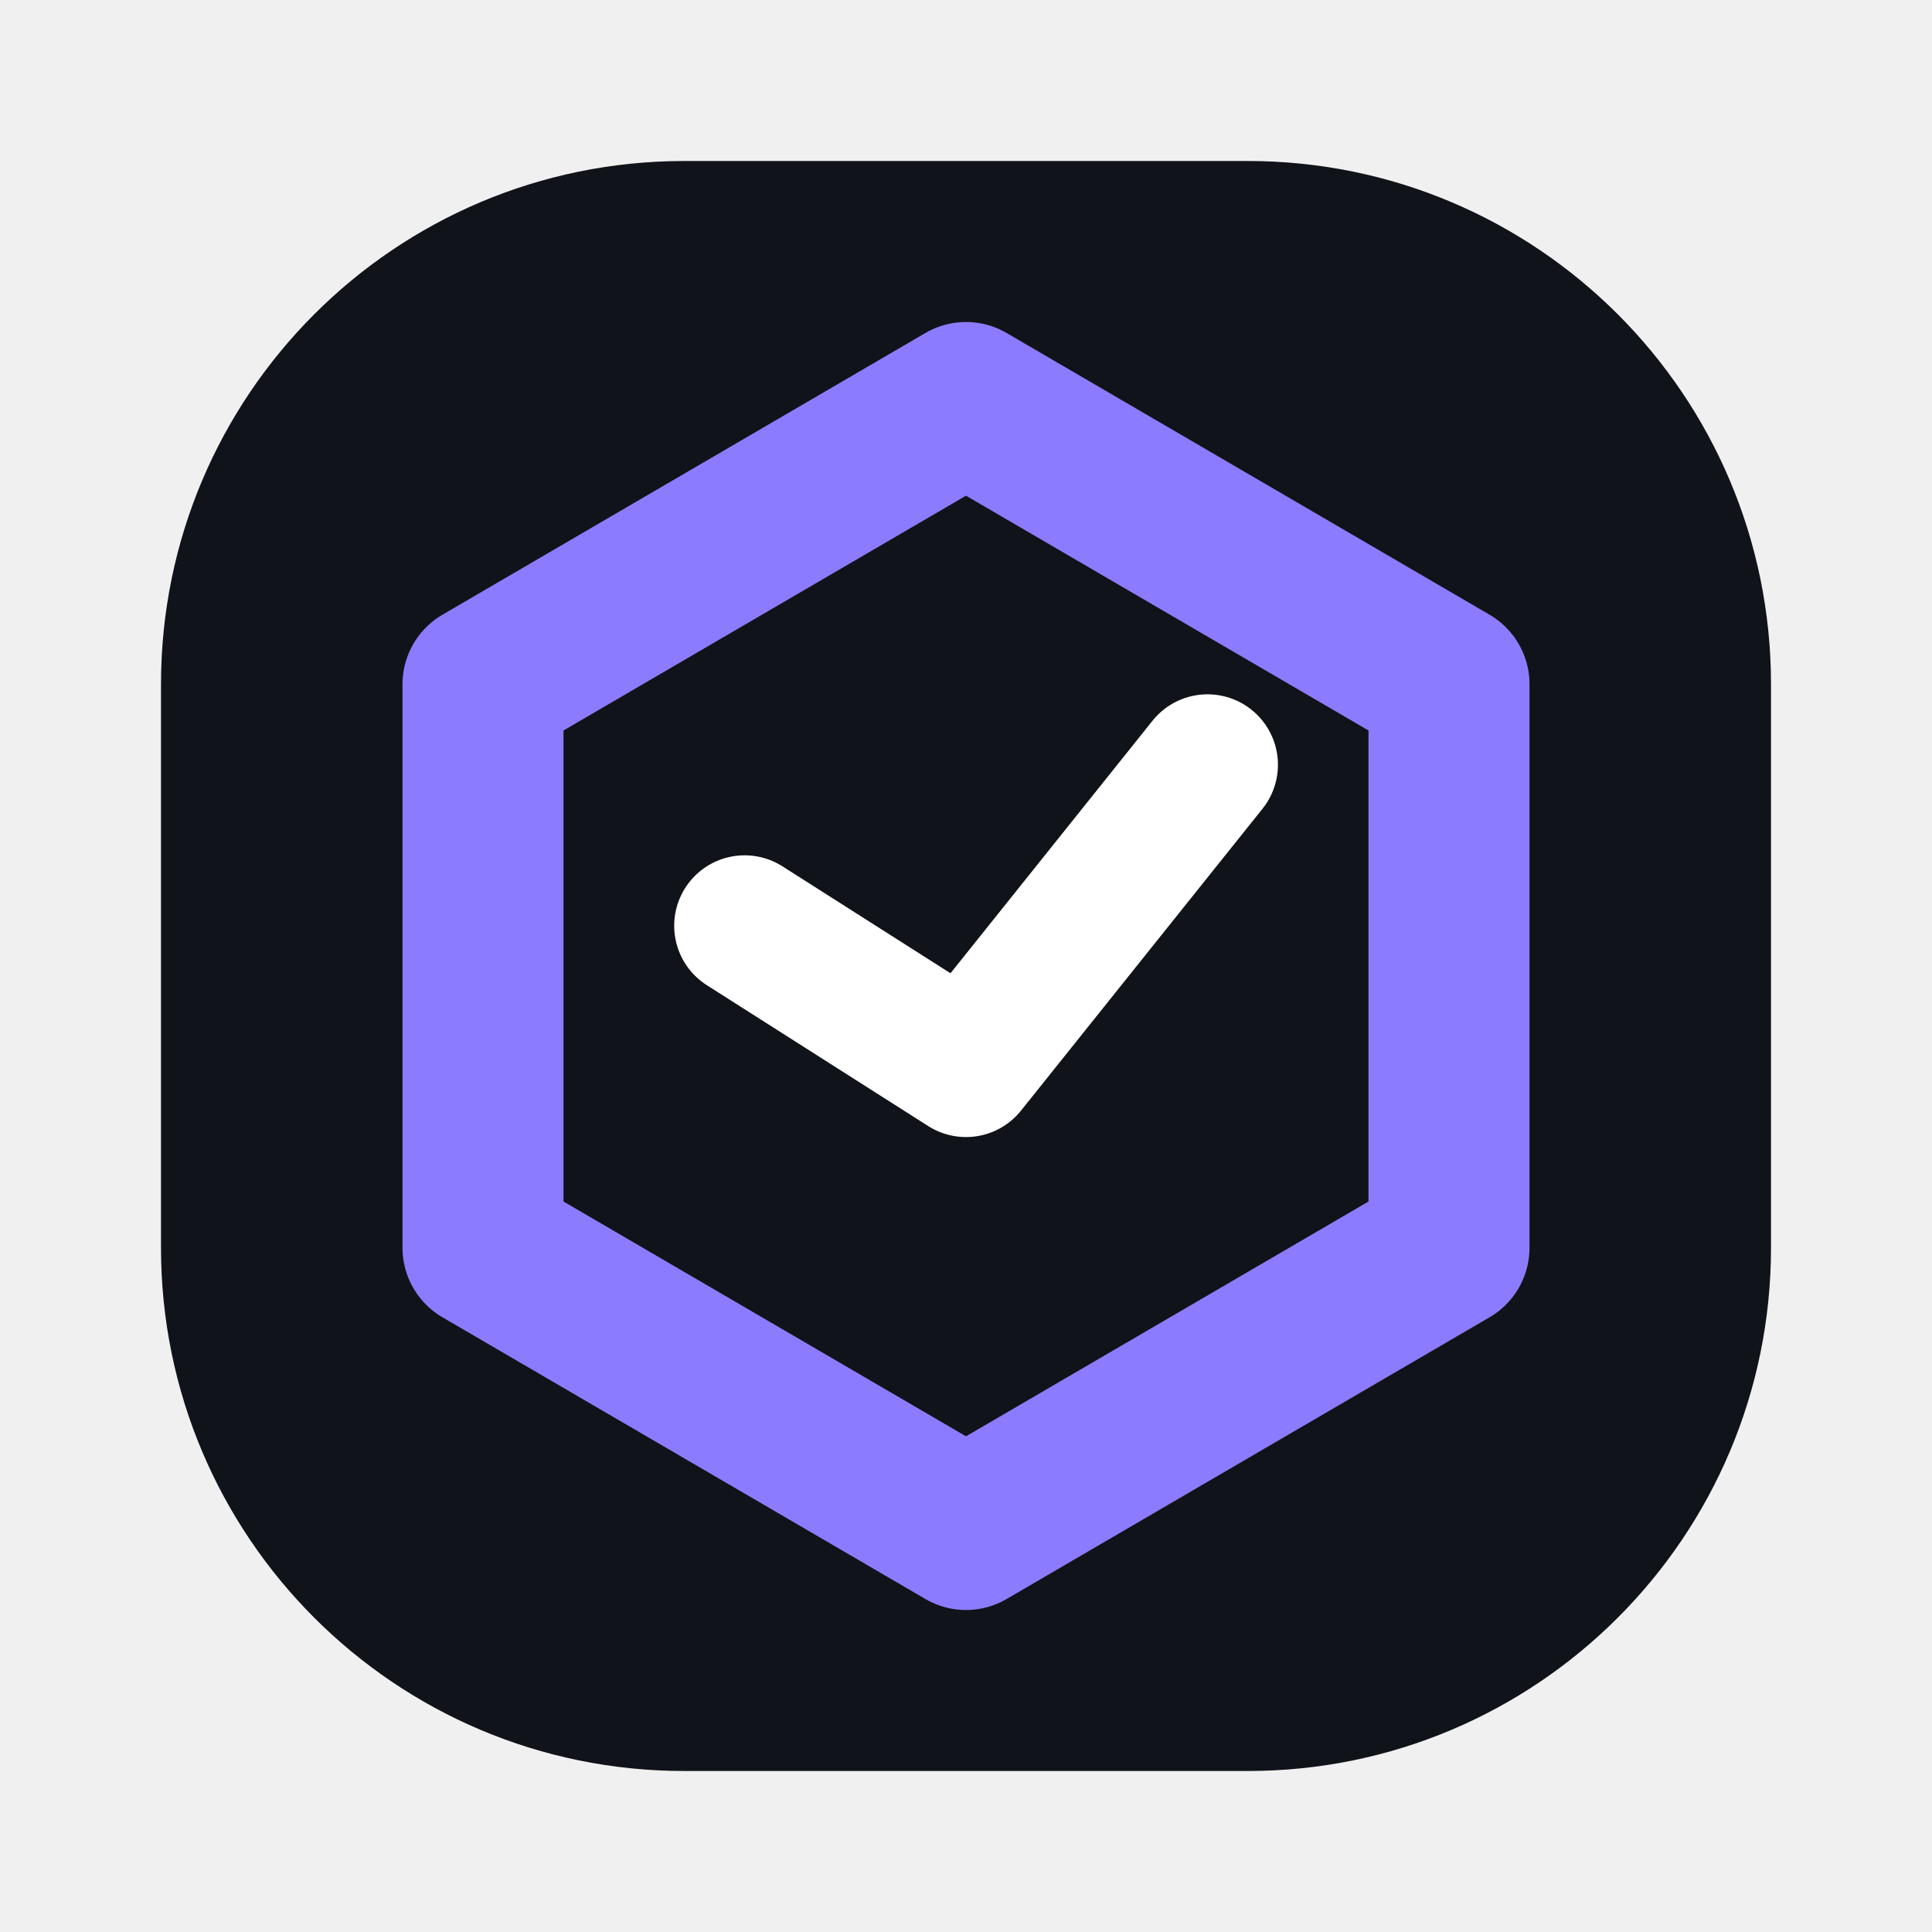
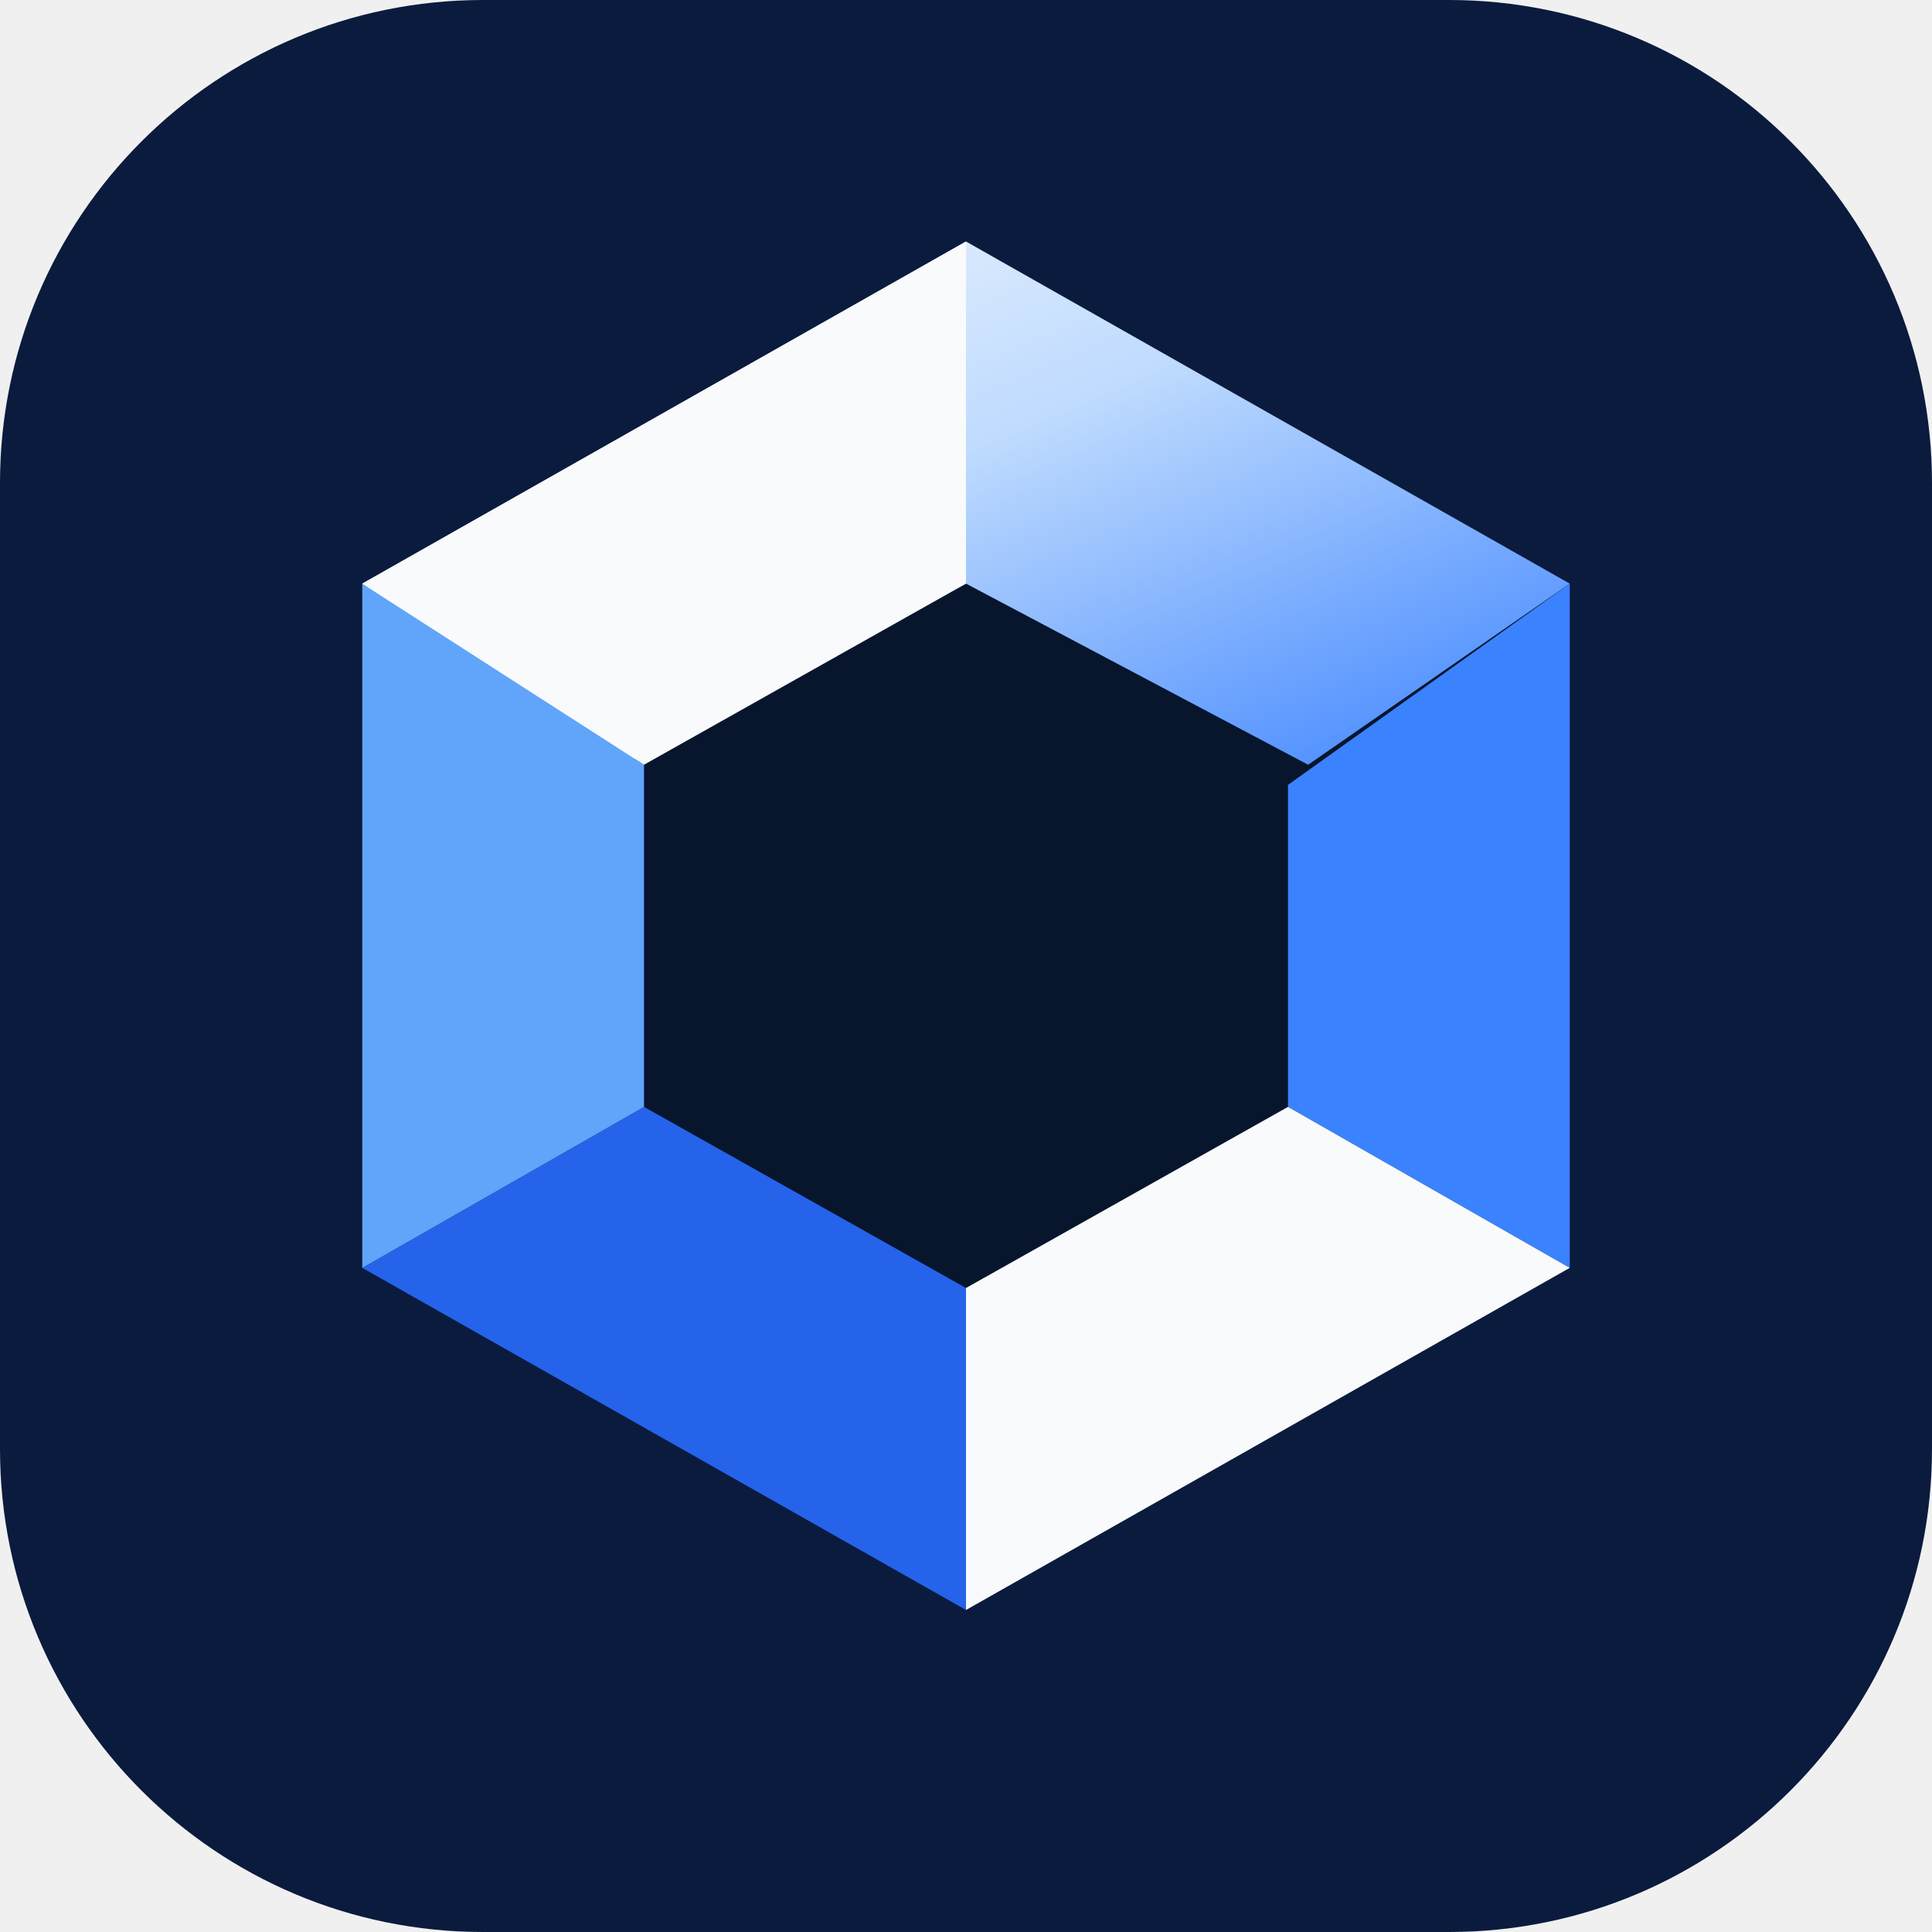
<svg xmlns="http://www.w3.org/2000/svg" viewBox="0 0 96 96">
  <defs>
-     <linearGradient id="a" x1="14" y1="10" x2="82" y2="88">
-       <stop stop-color="#8B7CFF" />
-       <stop offset="1" stop-color="#4B37E8" />
+     <linearGradient id="a" x1="0" y1="0" x2="1" y2="1">
+       <stop stop-color="#F8FAFC" />
+       <stop offset=".45" stop-color="#BFDBFE" />
+       <stop offset="1" stop-color="#3B82FF" />
    </linearGradient>
  </defs>
-   <rect x="8" y="8" width="80" height="80" rx="26" fill="#11131A" />
-   <path d="M48 20 72 34v28L48 76 24 62V34L48 20Z" fill="none" stroke="url(#a)" stroke-width="8" stroke-linejoin="round" />
-   <path d="m37 46 11 7 12-15" fill="none" stroke="#fff" stroke-width="7" stroke-linecap="round" stroke-linejoin="round" />
+   <rect width="96" height="96" rx="24" fill="#0B1B3D" />
+   <path d="M48 12 78 29 78 63 48 80 18 63 18 29Z" fill="#07152D" />
+   <path d="M48 12 78 29 65 38 48 29 31 38 18 29Z" fill="url(#a)" />
+   <path d="M78 29 78 63 64 55 64 39Z" fill="#3B82FF" />
+   <path d="M78 63 48 80 48 64 64 55Z" fill="#F8FAFC" />
+   <path d="M48 80 18 63 32 55 48 64Z" fill="#2563EB" />
+   <path d="M18 63 18 29 32 38 32 55Z" fill="#60A5FA" />
+   <path d="M18 29 48 12 48 29 32 38Z" fill="#F8FAFC" />
</svg>
